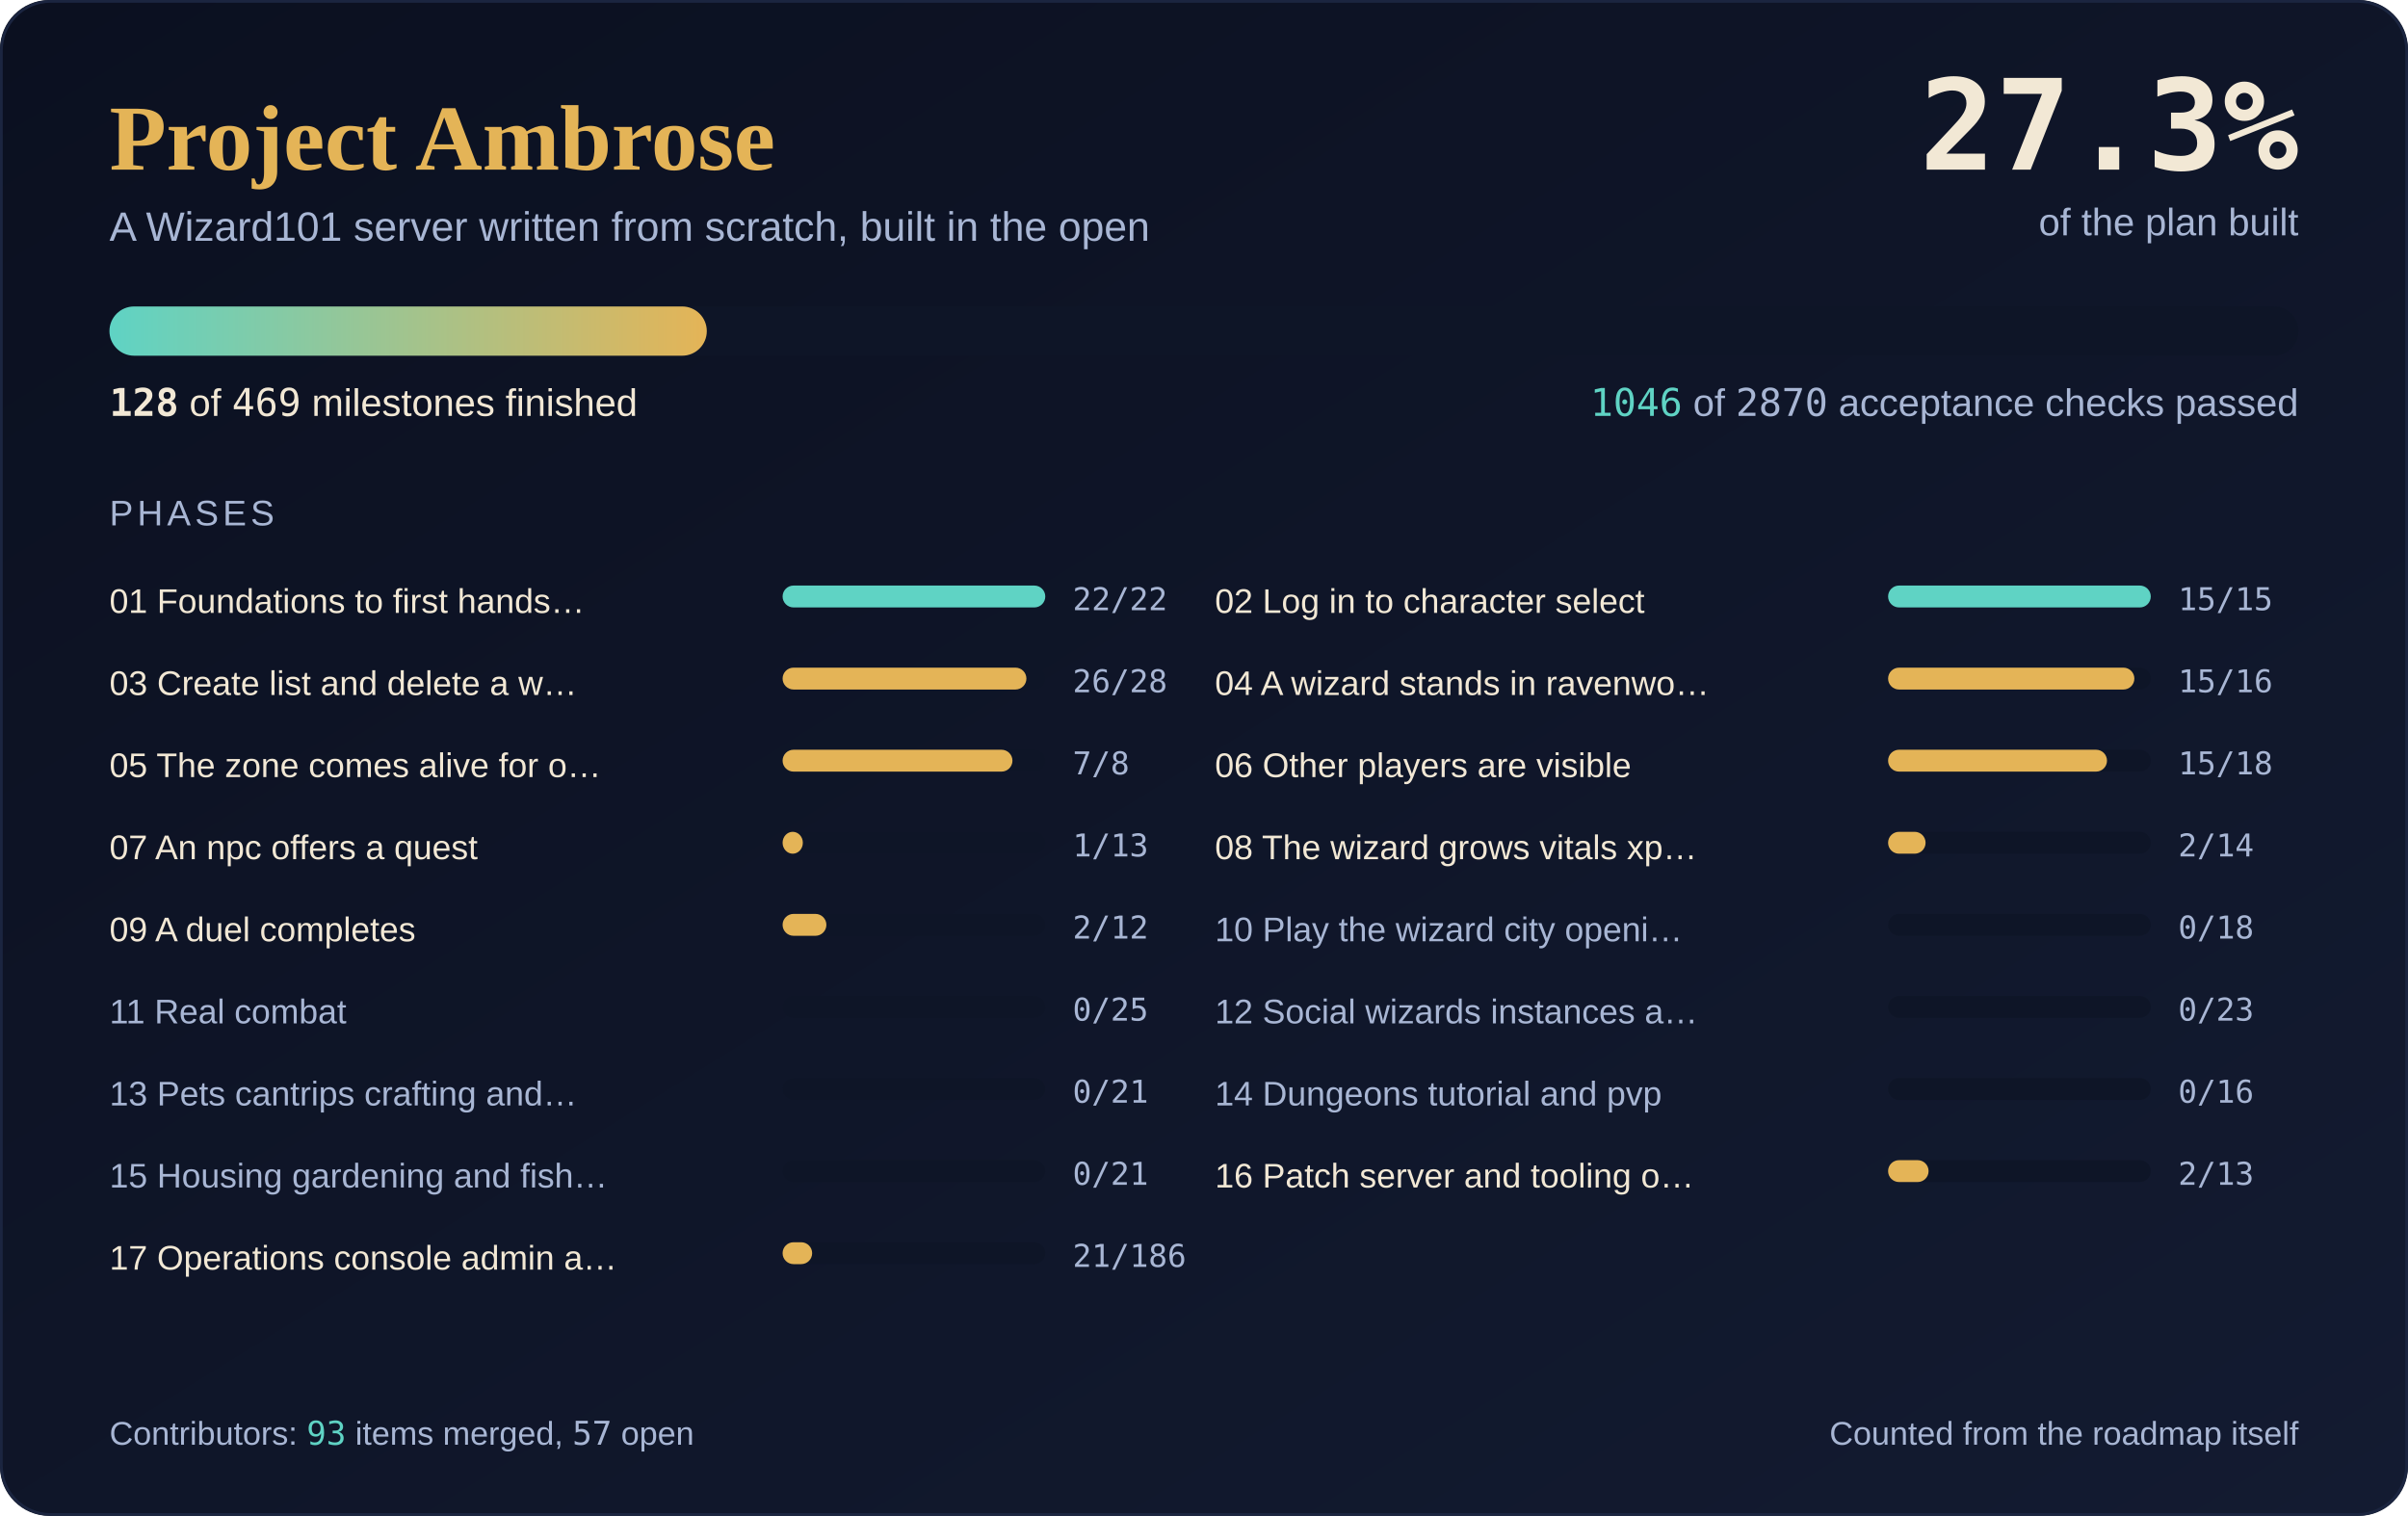
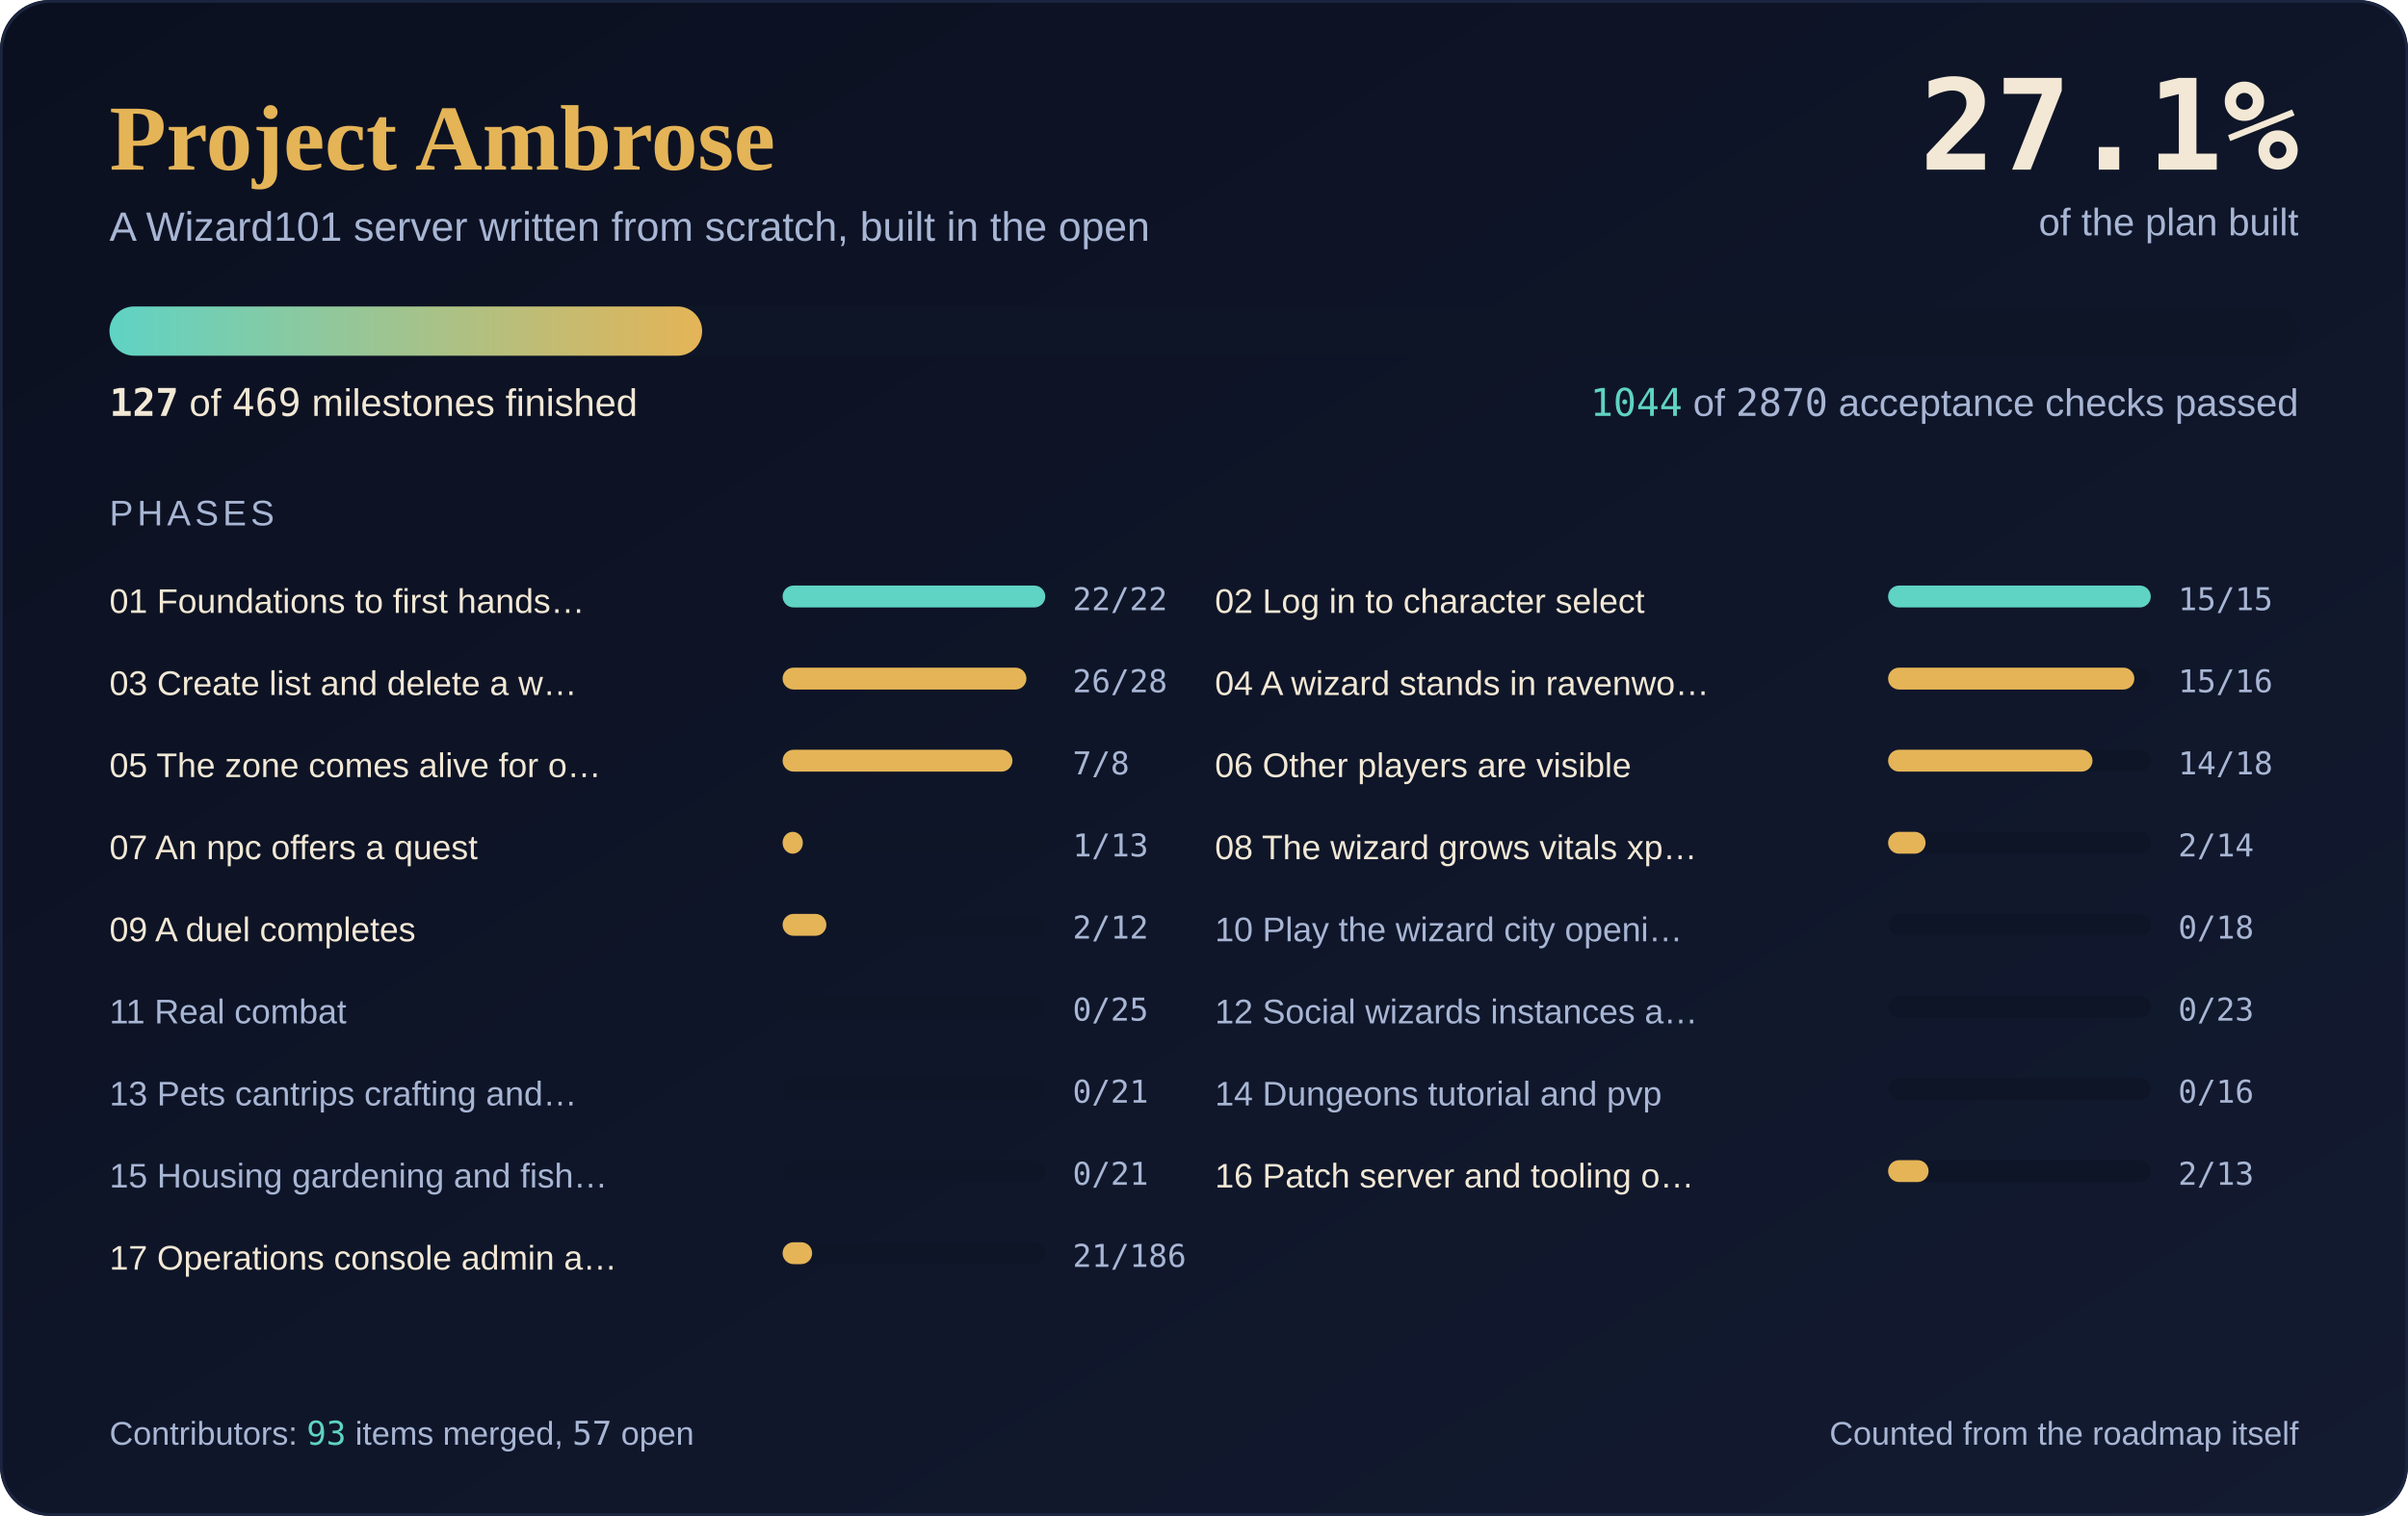
- <svg xmlns="http://www.w3.org/2000/svg" width="880" height="554" viewBox="0 0 880 554" role="img" aria-label="Project Ambrose progress: 128 of 469 milestones complete, 27.3 percent">
+ <svg xmlns="http://www.w3.org/2000/svg" width="880" height="554" viewBox="0 0 880 554" role="img" aria-label="Project Ambrose progress: 127 of 469 milestones complete, 27.1 percent">
  <defs>
    <linearGradient id="sky" x1="0" y1="0" x2="1" y2="1">
      <stop offset="0" stop-color="#0B1020" />
      <stop offset="1" stop-color="#131B31" />
    </linearGradient>
    <linearGradient id="fill" x1="0" y1="0" x2="1" y2="0">
      <stop offset="0" stop-color="#5FD3C4" />
      <stop offset="1" stop-color="#E4B457" />
    </linearGradient>
  </defs>
  <rect width="880" height="554" rx="18" fill="url(#sky)" />
  <rect x="0.5" y="0.5" width="879" height="553" rx="18" fill="none" stroke="#1B2540" />
  <text x="40" y="62" font-family="'Cormorant Garamond', Georgia, 'Times New Roman', serif" font-size="34" font-weight="600" fill="#E4B457">Project Ambrose</text>
  <text x="40" y="88" font-family="Karla, 'Segoe UI', 'Helvetica Neue', Arial, sans-serif" font-size="15" fill="#A8B6D4">A Wizard101 server written from scratch, built in the open</text>
-   <text x="840" y="62" text-anchor="end" font-family="'JetBrains Mono', Consolas, 'DejaVu Sans Mono', monospace" font-size="46" font-weight="700" fill="#F2E8D5">27.3%</text>
+   <text x="840" y="62" text-anchor="end" font-family="'JetBrains Mono', Consolas, 'DejaVu Sans Mono', monospace" font-size="46" font-weight="700" fill="#F2E8D5">27.1%</text>
  <text x="840" y="86" text-anchor="end" font-family="Karla, 'Segoe UI', 'Helvetica Neue', Arial, sans-serif" font-size="14" fill="#A8B6D4">of the plan built</text>
  <rect x="40" y="112" width="800" height="18" rx="9.0" fill="#0E1527" />
-   <rect x="40" y="112" width="218.3" height="18" rx="9.0" fill="url(#fill)" />
+   <rect x="40" y="112" width="216.6" height="18" rx="9.0" fill="url(#fill)" />
  <text x="40" y="152" font-family="Karla, 'Segoe UI', 'Helvetica Neue', Arial, sans-serif" font-size="14" fill="#F2E8D5">
-     <tspan font-family="'JetBrains Mono', Consolas, 'DejaVu Sans Mono', monospace" font-weight="700">128</tspan> of <tspan font-family="'JetBrains Mono', Consolas, 'DejaVu Sans Mono', monospace">469</tspan> milestones finished</text>
+     <tspan font-family="'JetBrains Mono', Consolas, 'DejaVu Sans Mono', monospace" font-weight="700">127</tspan> of <tspan font-family="'JetBrains Mono', Consolas, 'DejaVu Sans Mono', monospace">469</tspan> milestones finished</text>
  <text x="840" y="152" text-anchor="end" font-family="Karla, 'Segoe UI', 'Helvetica Neue', Arial, sans-serif" font-size="14" fill="#A8B6D4">
-     <tspan font-family="'JetBrains Mono', Consolas, 'DejaVu Sans Mono', monospace" fill="#5FD3C4">1046</tspan> of <tspan font-family="'JetBrains Mono', Consolas, 'DejaVu Sans Mono', monospace">2870</tspan> acceptance checks passed</text>
+     <tspan font-family="'JetBrains Mono', Consolas, 'DejaVu Sans Mono', monospace" fill="#5FD3C4">1044</tspan> of <tspan font-family="'JetBrains Mono', Consolas, 'DejaVu Sans Mono', monospace">2870</tspan> acceptance checks passed</text>
  <text x="40" y="192" font-family="Karla, 'Segoe UI', 'Helvetica Neue', Arial, sans-serif" font-size="13" fill="#A8B6D4" letter-spacing="1.5">PHASES</text>
  <text x="40" y="224" font-family="Karla, 'Segoe UI', 'Helvetica Neue', Arial, sans-serif" font-size="12.5" fill="#F2E8D5">01 Foundations to first hands…</text>
  <rect x="286" y="214" width="96" height="8" rx="4.0" fill="#0E1527" />
  <rect x="286" y="214" width="96.0" height="8" rx="4.0" fill="#5FD3C4" />
  <text x="392" y="223" font-family="'JetBrains Mono', Consolas, 'DejaVu Sans Mono', monospace" font-size="11.5" fill="#A8B6D4">22/22</text>
  <text x="444" y="224" font-family="Karla, 'Segoe UI', 'Helvetica Neue', Arial, sans-serif" font-size="12.5" fill="#F2E8D5">02 Log in to character select</text>
  <rect x="690" y="214" width="96" height="8" rx="4.0" fill="#0E1527" />
  <rect x="690" y="214" width="96.0" height="8" rx="4.0" fill="#5FD3C4" />
  <text x="796" y="223" font-family="'JetBrains Mono', Consolas, 'DejaVu Sans Mono', monospace" font-size="11.5" fill="#A8B6D4">15/15</text>
  <text x="40" y="254" font-family="Karla, 'Segoe UI', 'Helvetica Neue', Arial, sans-serif" font-size="12.5" fill="#F2E8D5">03 Create list and delete a w…</text>
  <rect x="286" y="244" width="96" height="8" rx="4.0" fill="#0E1527" />
  <rect x="286" y="244" width="89.1" height="8" rx="4.0" fill="#E4B457" />
  <text x="392" y="253" font-family="'JetBrains Mono', Consolas, 'DejaVu Sans Mono', monospace" font-size="11.5" fill="#A8B6D4">26/28</text>
  <text x="444" y="254" font-family="Karla, 'Segoe UI', 'Helvetica Neue', Arial, sans-serif" font-size="12.5" fill="#F2E8D5">04 A wizard stands in ravenwo…</text>
  <rect x="690" y="244" width="96" height="8" rx="4.0" fill="#0E1527" />
  <rect x="690" y="244" width="90.0" height="8" rx="4.0" fill="#E4B457" />
  <text x="796" y="253" font-family="'JetBrains Mono', Consolas, 'DejaVu Sans Mono', monospace" font-size="11.5" fill="#A8B6D4">15/16</text>
  <text x="40" y="284" font-family="Karla, 'Segoe UI', 'Helvetica Neue', Arial, sans-serif" font-size="12.5" fill="#F2E8D5">05 The zone comes alive for o…</text>
  <rect x="286" y="274" width="96" height="8" rx="4.0" fill="#0E1527" />
  <rect x="286" y="274" width="84.0" height="8" rx="4.0" fill="#E4B457" />
  <text x="392" y="283" font-family="'JetBrains Mono', Consolas, 'DejaVu Sans Mono', monospace" font-size="11.5" fill="#A8B6D4">7/8</text>
  <text x="444" y="284" font-family="Karla, 'Segoe UI', 'Helvetica Neue', Arial, sans-serif" font-size="12.5" fill="#F2E8D5">06 Other players are visible</text>
  <rect x="690" y="274" width="96" height="8" rx="4.0" fill="#0E1527" />
-   <rect x="690" y="274" width="80.0" height="8" rx="4.0" fill="#E4B457" />
-   <text x="796" y="283" font-family="'JetBrains Mono', Consolas, 'DejaVu Sans Mono', monospace" font-size="11.5" fill="#A8B6D4">15/18</text>
+   <rect x="690" y="274" width="74.7" height="8" rx="4.0" fill="#E4B457" />
+   <text x="796" y="283" font-family="'JetBrains Mono', Consolas, 'DejaVu Sans Mono', monospace" font-size="11.5" fill="#A8B6D4">14/18</text>
  <text x="40" y="314" font-family="Karla, 'Segoe UI', 'Helvetica Neue', Arial, sans-serif" font-size="12.5" fill="#F2E8D5">07 An npc offers a quest</text>
  <rect x="286" y="304" width="96" height="8" rx="4.0" fill="#0E1527" />
  <rect x="286" y="304" width="7.4" height="8" rx="4.0" fill="#E4B457" />
  <text x="392" y="313" font-family="'JetBrains Mono', Consolas, 'DejaVu Sans Mono', monospace" font-size="11.5" fill="#A8B6D4">1/13</text>
  <text x="444" y="314" font-family="Karla, 'Segoe UI', 'Helvetica Neue', Arial, sans-serif" font-size="12.5" fill="#F2E8D5">08 The wizard grows vitals xp…</text>
  <rect x="690" y="304" width="96" height="8" rx="4.0" fill="#0E1527" />
  <rect x="690" y="304" width="13.7" height="8" rx="4.0" fill="#E4B457" />
  <text x="796" y="313" font-family="'JetBrains Mono', Consolas, 'DejaVu Sans Mono', monospace" font-size="11.5" fill="#A8B6D4">2/14</text>
  <text x="40" y="344" font-family="Karla, 'Segoe UI', 'Helvetica Neue', Arial, sans-serif" font-size="12.5" fill="#F2E8D5">09 A duel completes</text>
  <rect x="286" y="334" width="96" height="8" rx="4.0" fill="#0E1527" />
  <rect x="286" y="334" width="16.0" height="8" rx="4.0" fill="#E4B457" />
  <text x="392" y="343" font-family="'JetBrains Mono', Consolas, 'DejaVu Sans Mono', monospace" font-size="11.5" fill="#A8B6D4">2/12</text>
  <text x="444" y="344" font-family="Karla, 'Segoe UI', 'Helvetica Neue', Arial, sans-serif" font-size="12.5" fill="#A8B6D4">10 Play the wizard city openi…</text>
  <rect x="690" y="334" width="96" height="8" rx="4.0" fill="#0E1527" />
  <text x="796" y="343" font-family="'JetBrains Mono', Consolas, 'DejaVu Sans Mono', monospace" font-size="11.5" fill="#A8B6D4">0/18</text>
  <text x="40" y="374" font-family="Karla, 'Segoe UI', 'Helvetica Neue', Arial, sans-serif" font-size="12.5" fill="#A8B6D4">11 Real combat</text>
  <rect x="286" y="364" width="96" height="8" rx="4.0" fill="#0E1527" />
  <text x="392" y="373" font-family="'JetBrains Mono', Consolas, 'DejaVu Sans Mono', monospace" font-size="11.5" fill="#A8B6D4">0/25</text>
  <text x="444" y="374" font-family="Karla, 'Segoe UI', 'Helvetica Neue', Arial, sans-serif" font-size="12.5" fill="#A8B6D4">12 Social wizards instances a…</text>
  <rect x="690" y="364" width="96" height="8" rx="4.0" fill="#0E1527" />
  <text x="796" y="373" font-family="'JetBrains Mono', Consolas, 'DejaVu Sans Mono', monospace" font-size="11.5" fill="#A8B6D4">0/23</text>
  <text x="40" y="404" font-family="Karla, 'Segoe UI', 'Helvetica Neue', Arial, sans-serif" font-size="12.5" fill="#A8B6D4">13 Pets cantrips crafting and…</text>
  <rect x="286" y="394" width="96" height="8" rx="4.0" fill="#0E1527" />
  <text x="392" y="403" font-family="'JetBrains Mono', Consolas, 'DejaVu Sans Mono', monospace" font-size="11.5" fill="#A8B6D4">0/21</text>
  <text x="444" y="404" font-family="Karla, 'Segoe UI', 'Helvetica Neue', Arial, sans-serif" font-size="12.5" fill="#A8B6D4">14 Dungeons tutorial and pvp</text>
  <rect x="690" y="394" width="96" height="8" rx="4.0" fill="#0E1527" />
  <text x="796" y="403" font-family="'JetBrains Mono', Consolas, 'DejaVu Sans Mono', monospace" font-size="11.5" fill="#A8B6D4">0/16</text>
  <text x="40" y="434" font-family="Karla, 'Segoe UI', 'Helvetica Neue', Arial, sans-serif" font-size="12.5" fill="#A8B6D4">15 Housing gardening and fish…</text>
  <rect x="286" y="424" width="96" height="8" rx="4.0" fill="#0E1527" />
  <text x="392" y="433" font-family="'JetBrains Mono', Consolas, 'DejaVu Sans Mono', monospace" font-size="11.5" fill="#A8B6D4">0/21</text>
  <text x="444" y="434" font-family="Karla, 'Segoe UI', 'Helvetica Neue', Arial, sans-serif" font-size="12.5" fill="#F2E8D5">16 Patch server and tooling o…</text>
  <rect x="690" y="424" width="96" height="8" rx="4.0" fill="#0E1527" />
  <rect x="690" y="424" width="14.8" height="8" rx="4.0" fill="#E4B457" />
  <text x="796" y="433" font-family="'JetBrains Mono', Consolas, 'DejaVu Sans Mono', monospace" font-size="11.5" fill="#A8B6D4">2/13</text>
  <text x="40" y="464" font-family="Karla, 'Segoe UI', 'Helvetica Neue', Arial, sans-serif" font-size="12.5" fill="#F2E8D5">17 Operations console admin a…</text>
  <rect x="286" y="454" width="96" height="8" rx="4.0" fill="#0E1527" />
  <rect x="286" y="454" width="10.8" height="8" rx="4.0" fill="#E4B457" />
  <text x="392" y="463" font-family="'JetBrains Mono', Consolas, 'DejaVu Sans Mono', monospace" font-size="11.5" fill="#A8B6D4">21/186</text>
  <text x="40" y="528" font-family="Karla, 'Segoe UI', 'Helvetica Neue', Arial, sans-serif" font-size="12" fill="#A8B6D4">Contributors: <tspan font-family="'JetBrains Mono', Consolas, 'DejaVu Sans Mono', monospace" fill="#5FD3C4">93</tspan> items merged, <tspan font-family="'JetBrains Mono', Consolas, 'DejaVu Sans Mono', monospace">57</tspan> open</text>
  <text x="840" y="528" text-anchor="end" font-family="Karla, 'Segoe UI', 'Helvetica Neue', Arial, sans-serif" font-size="12" fill="#A8B6D4">Counted from the roadmap itself</text>
</svg>
